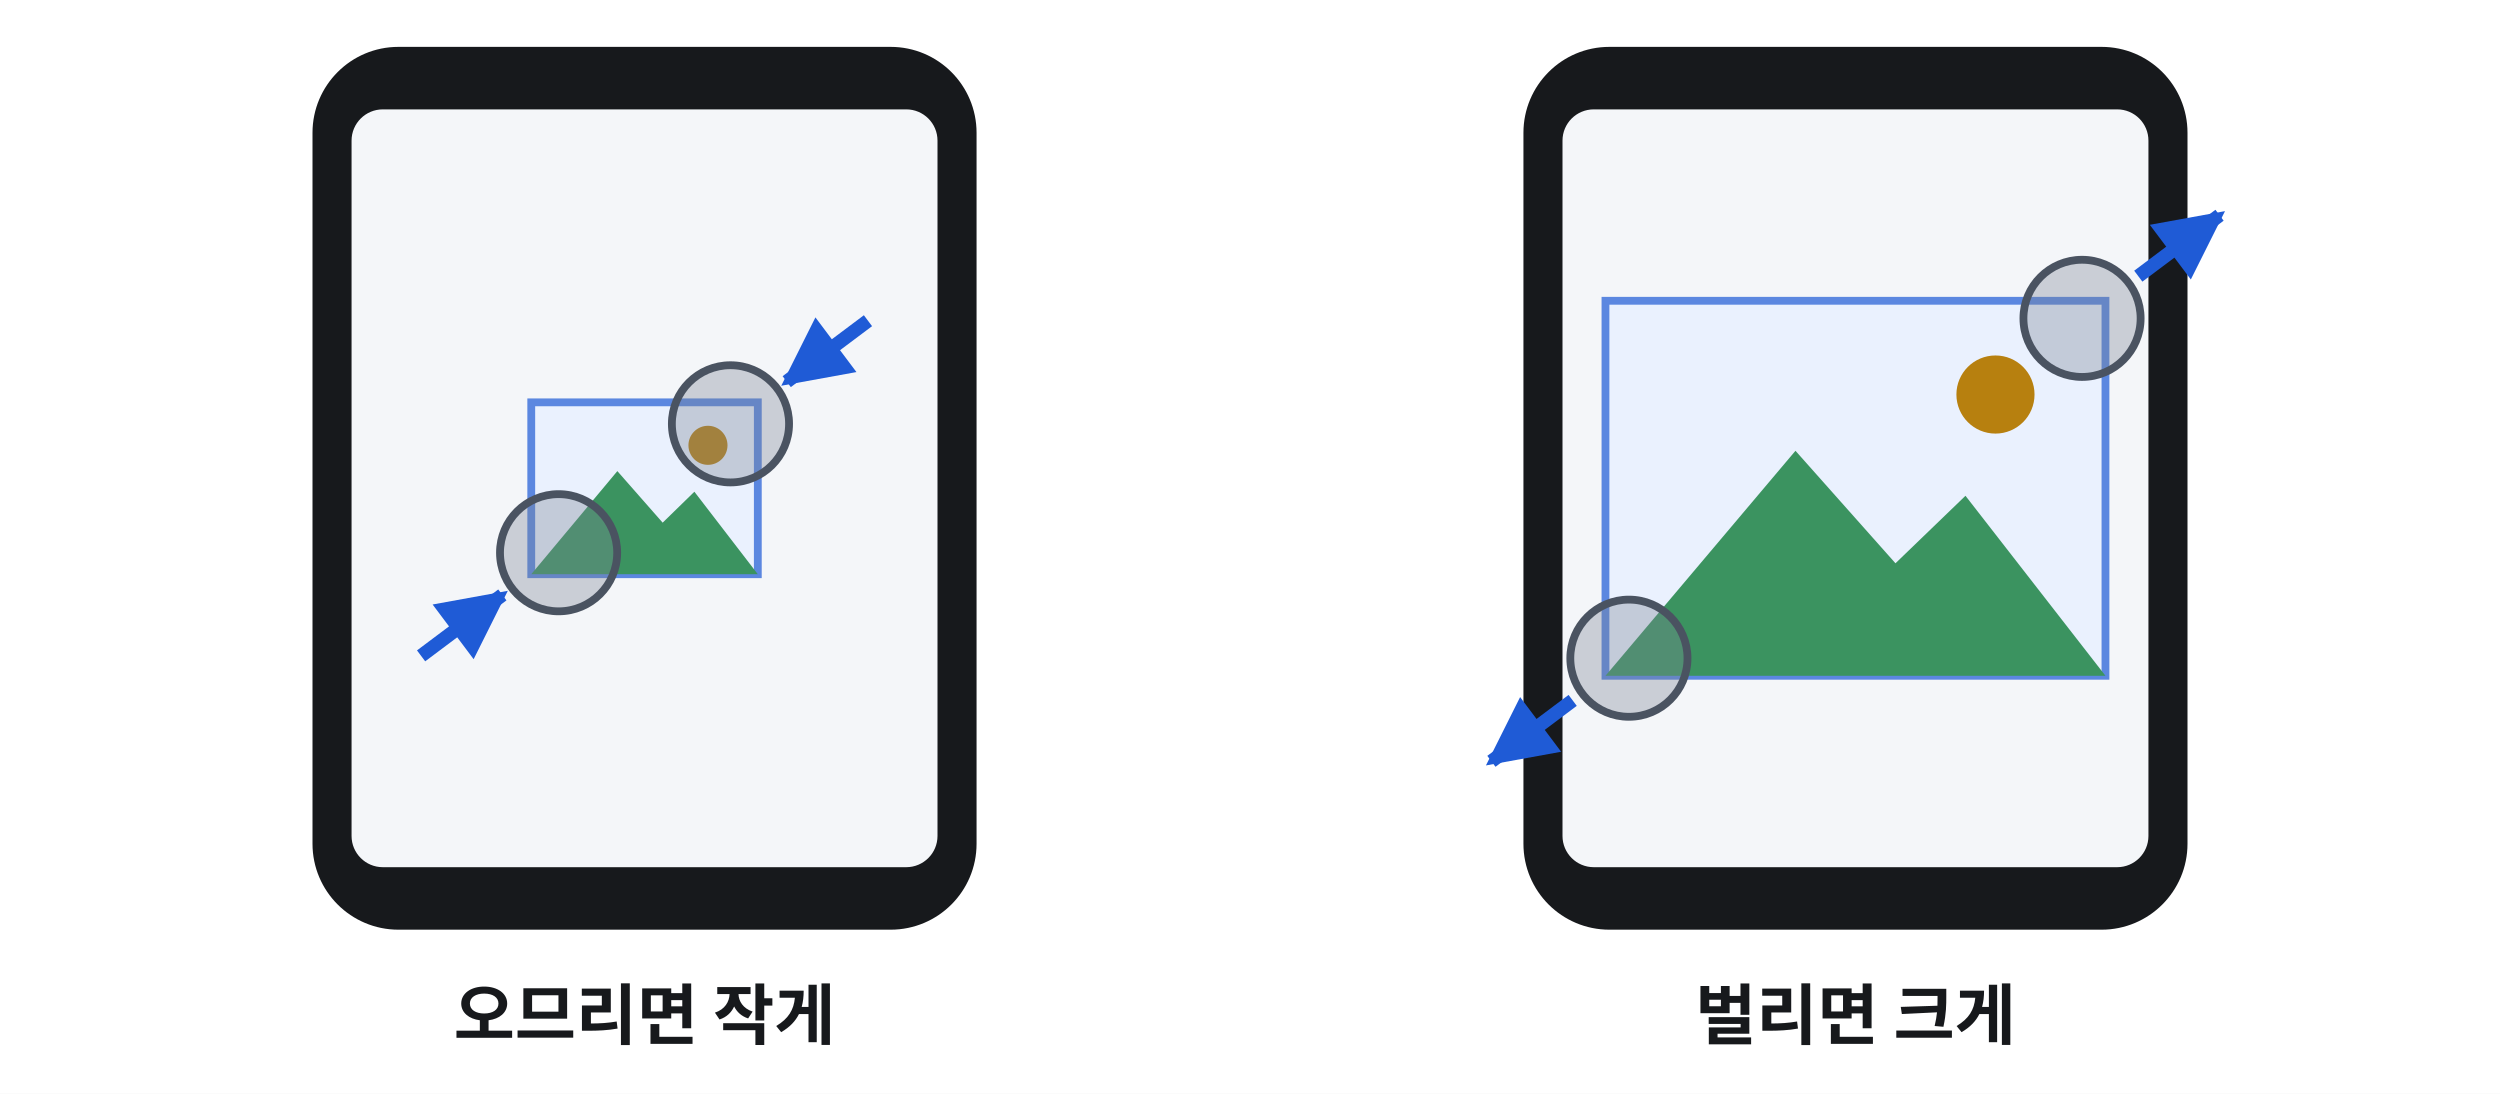
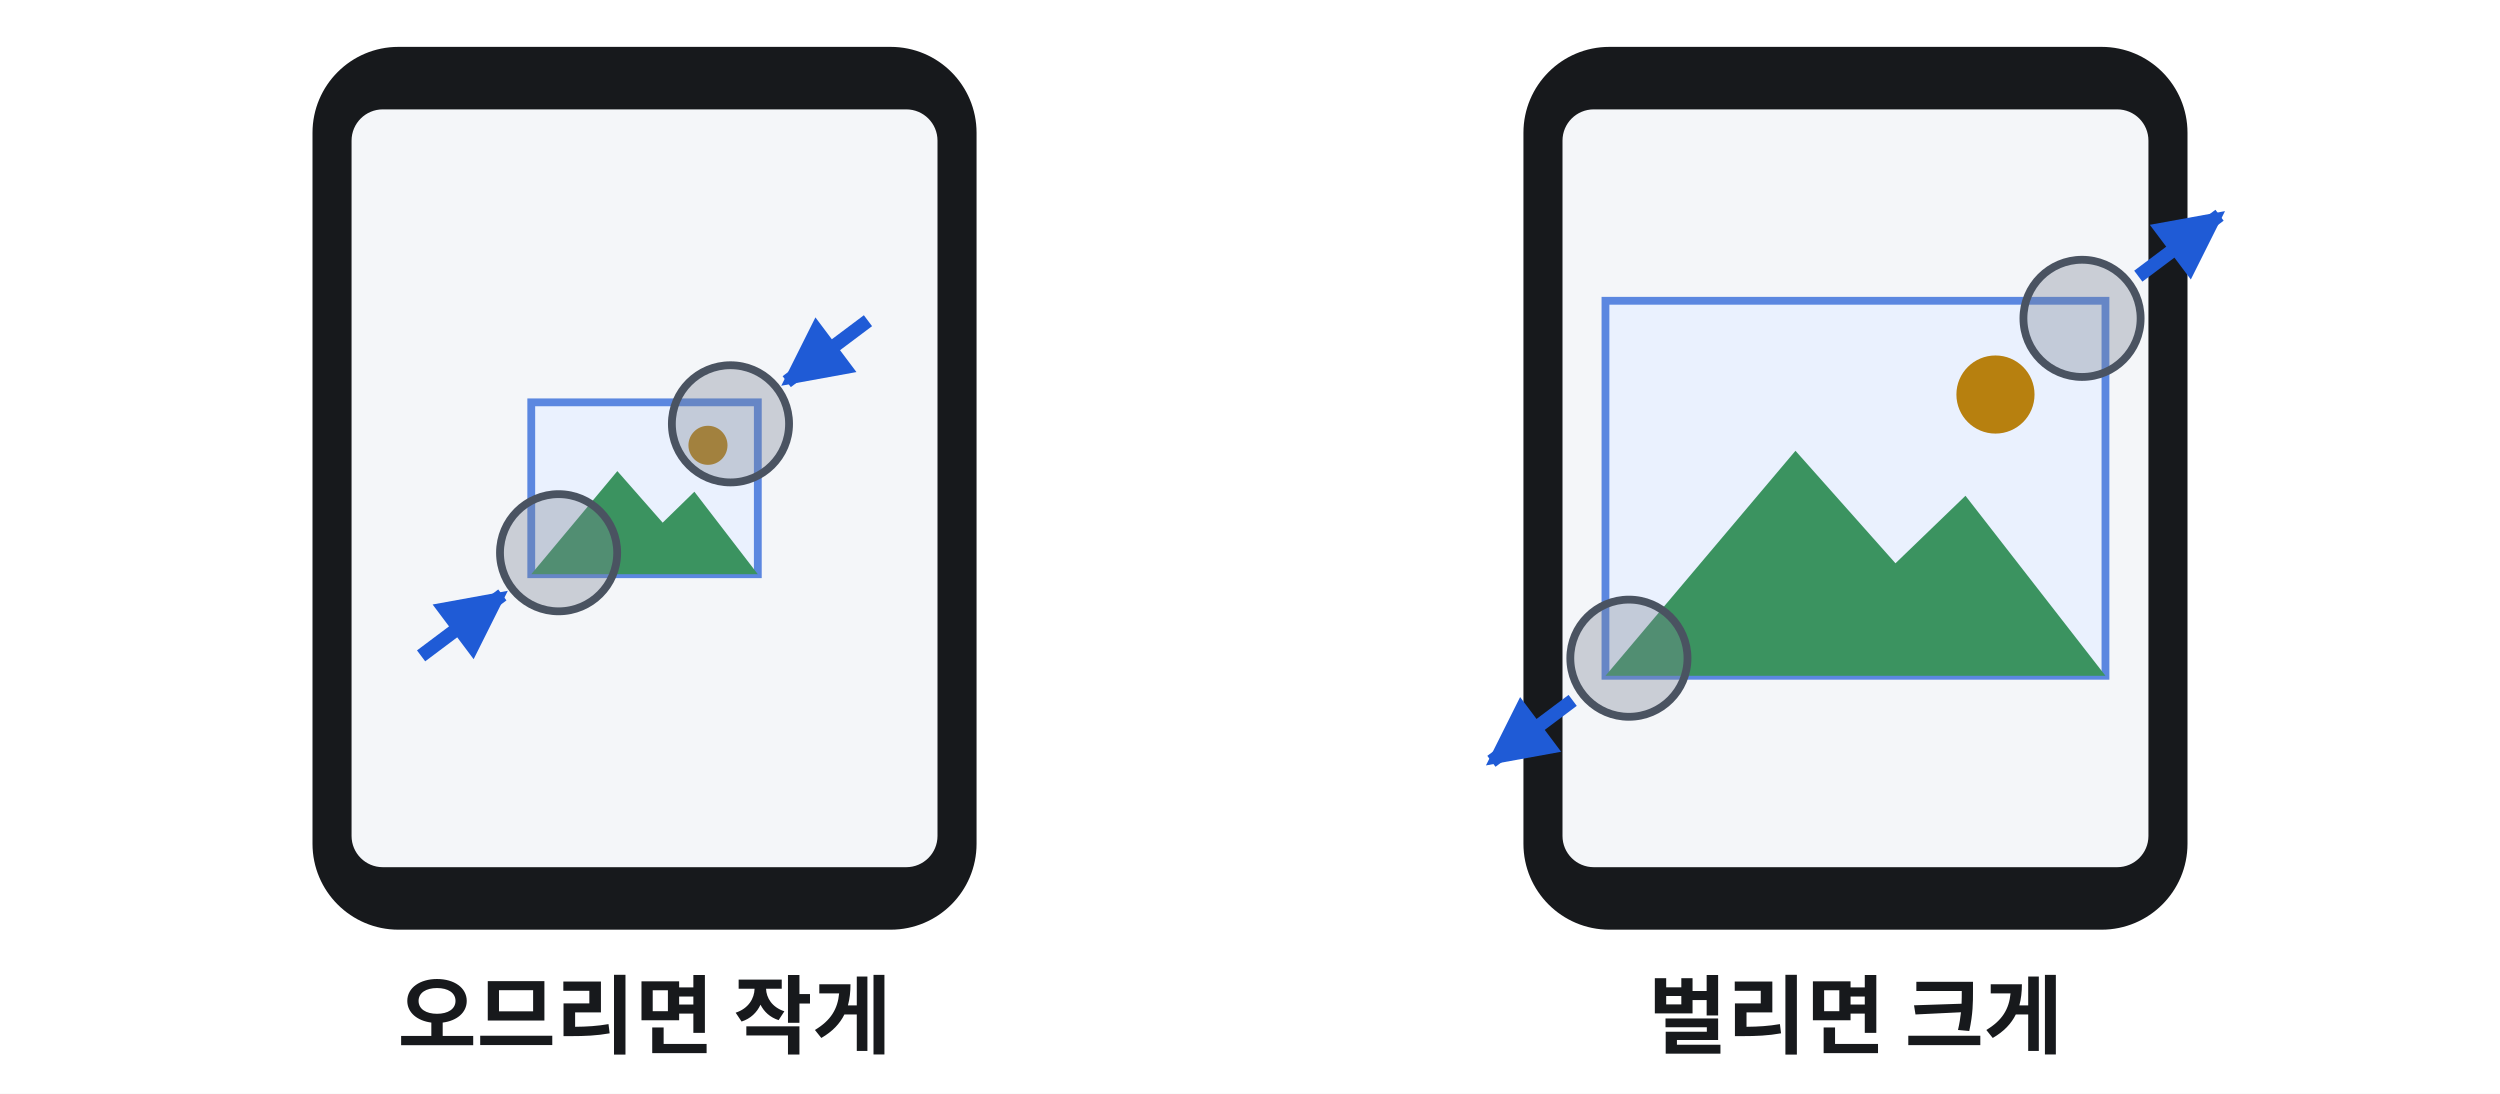
<svg xmlns="http://www.w3.org/2000/svg" viewBox="0 0 640 280" width="640" height="280" role="img" aria-labelledby="title desc">
  <defs>
    <marker id="arrowBlue" viewBox="0 0 10 10" refX="9" refY="5" markerWidth="5" markerHeight="5" orient="auto-start-reverse">
      <path d="M0 0 L10 5 L0 10 Z" fill="#1f5bd6" />
    </marker>
  </defs>
  <rect width="640" height="280" fill="#ffffff" />
  <g font-family="'Pretendard', 'Apple SD Gothic Neo', 'Malgun Gothic', 'Noto Sans KR', 'Noto Sans CJK KR', sans-serif" text-anchor="middle">
    <rect x="80" y="12" width="170" height="226" rx="22" fill="#17191c" />
    <rect x="90" y="28" width="150" height="194" rx="8" fill="#f4f6f9" />
    <rect x="136" y="103" width="58" height="44" fill="#eaf1fe" stroke="#5b87e0" stroke-width="2" />
    <path d="M136 147 L158.04 120.6 L169.64 133.8 L177.76 125.88 L194 147 Z" fill="#3b9360" />
    <circle cx="181.24" cy="114" r="5" fill="#b7800f" />
    <circle cx="143" cy="141.5" r="15" fill="#7b8594" fill-opacity="0.35" stroke="#4a5361" stroke-width="2" />
    <circle cx="187" cy="108.5" r="15" fill="#7b8594" fill-opacity="0.35" stroke="#4a5361" stroke-width="2" />
    <line x1="107.8" y1="167.9" x2="128.6" y2="152.3" stroke="#1f5bd6" stroke-width="3.5" marker-end="url(#arrowBlue)" />
    <line x1="222.2" y1="82.1" x2="201.4" y2="97.7" stroke="#1f5bd6" stroke-width="3.5" marker-end="url(#arrowBlue)" />
    <rect x="390" y="12" width="170" height="226" rx="22" fill="#17191c" />
    <rect x="400" y="28" width="150" height="194" rx="8" fill="#f4f6f9" />
    <rect x="411" y="77" width="128" height="96" fill="#eaf1fe" stroke="#5b87e0" stroke-width="2" />
    <path d="M411 173 L459.64 115.4 L485.24 144.2 L503.16 126.92 L539 173 Z" fill="#3b9360" />
    <circle cx="510.84" cy="101" r="10" fill="#b7800f" />
    <circle cx="417" cy="168.5" r="15" fill="#7b8594" fill-opacity="0.35" stroke="#4a5361" stroke-width="2" />
    <circle cx="533" cy="81.5" r="15" fill="#7b8594" fill-opacity="0.35" stroke="#4a5361" stroke-width="2" />
    <line x1="402.6" y1="179.3" x2="381.8" y2="194.9" stroke="#1f5bd6" stroke-width="3.5" marker-end="url(#arrowBlue)" />
    <line x1="547.4" y1="70.7" x2="568.2" y2="55.1" stroke="#1f5bd6" stroke-width="3.5" marker-end="url(#arrowBlue)" />
-     <text x="165" y="266" font-size="17" font-weight="700" fill="#17191c">오므리면 작게</text>
-     <text x="475" y="266" font-size="17" font-weight="700" fill="#17191c">벌리면 크게</text>
+     <text x="165" y="268" font-size="22" font-weight="700" fill="#17191c">오므리면 작게</text>
+     <text x="475" y="268" font-size="22" font-weight="700" fill="#17191c">벌리면 크게</text>
  </g>
</svg>
